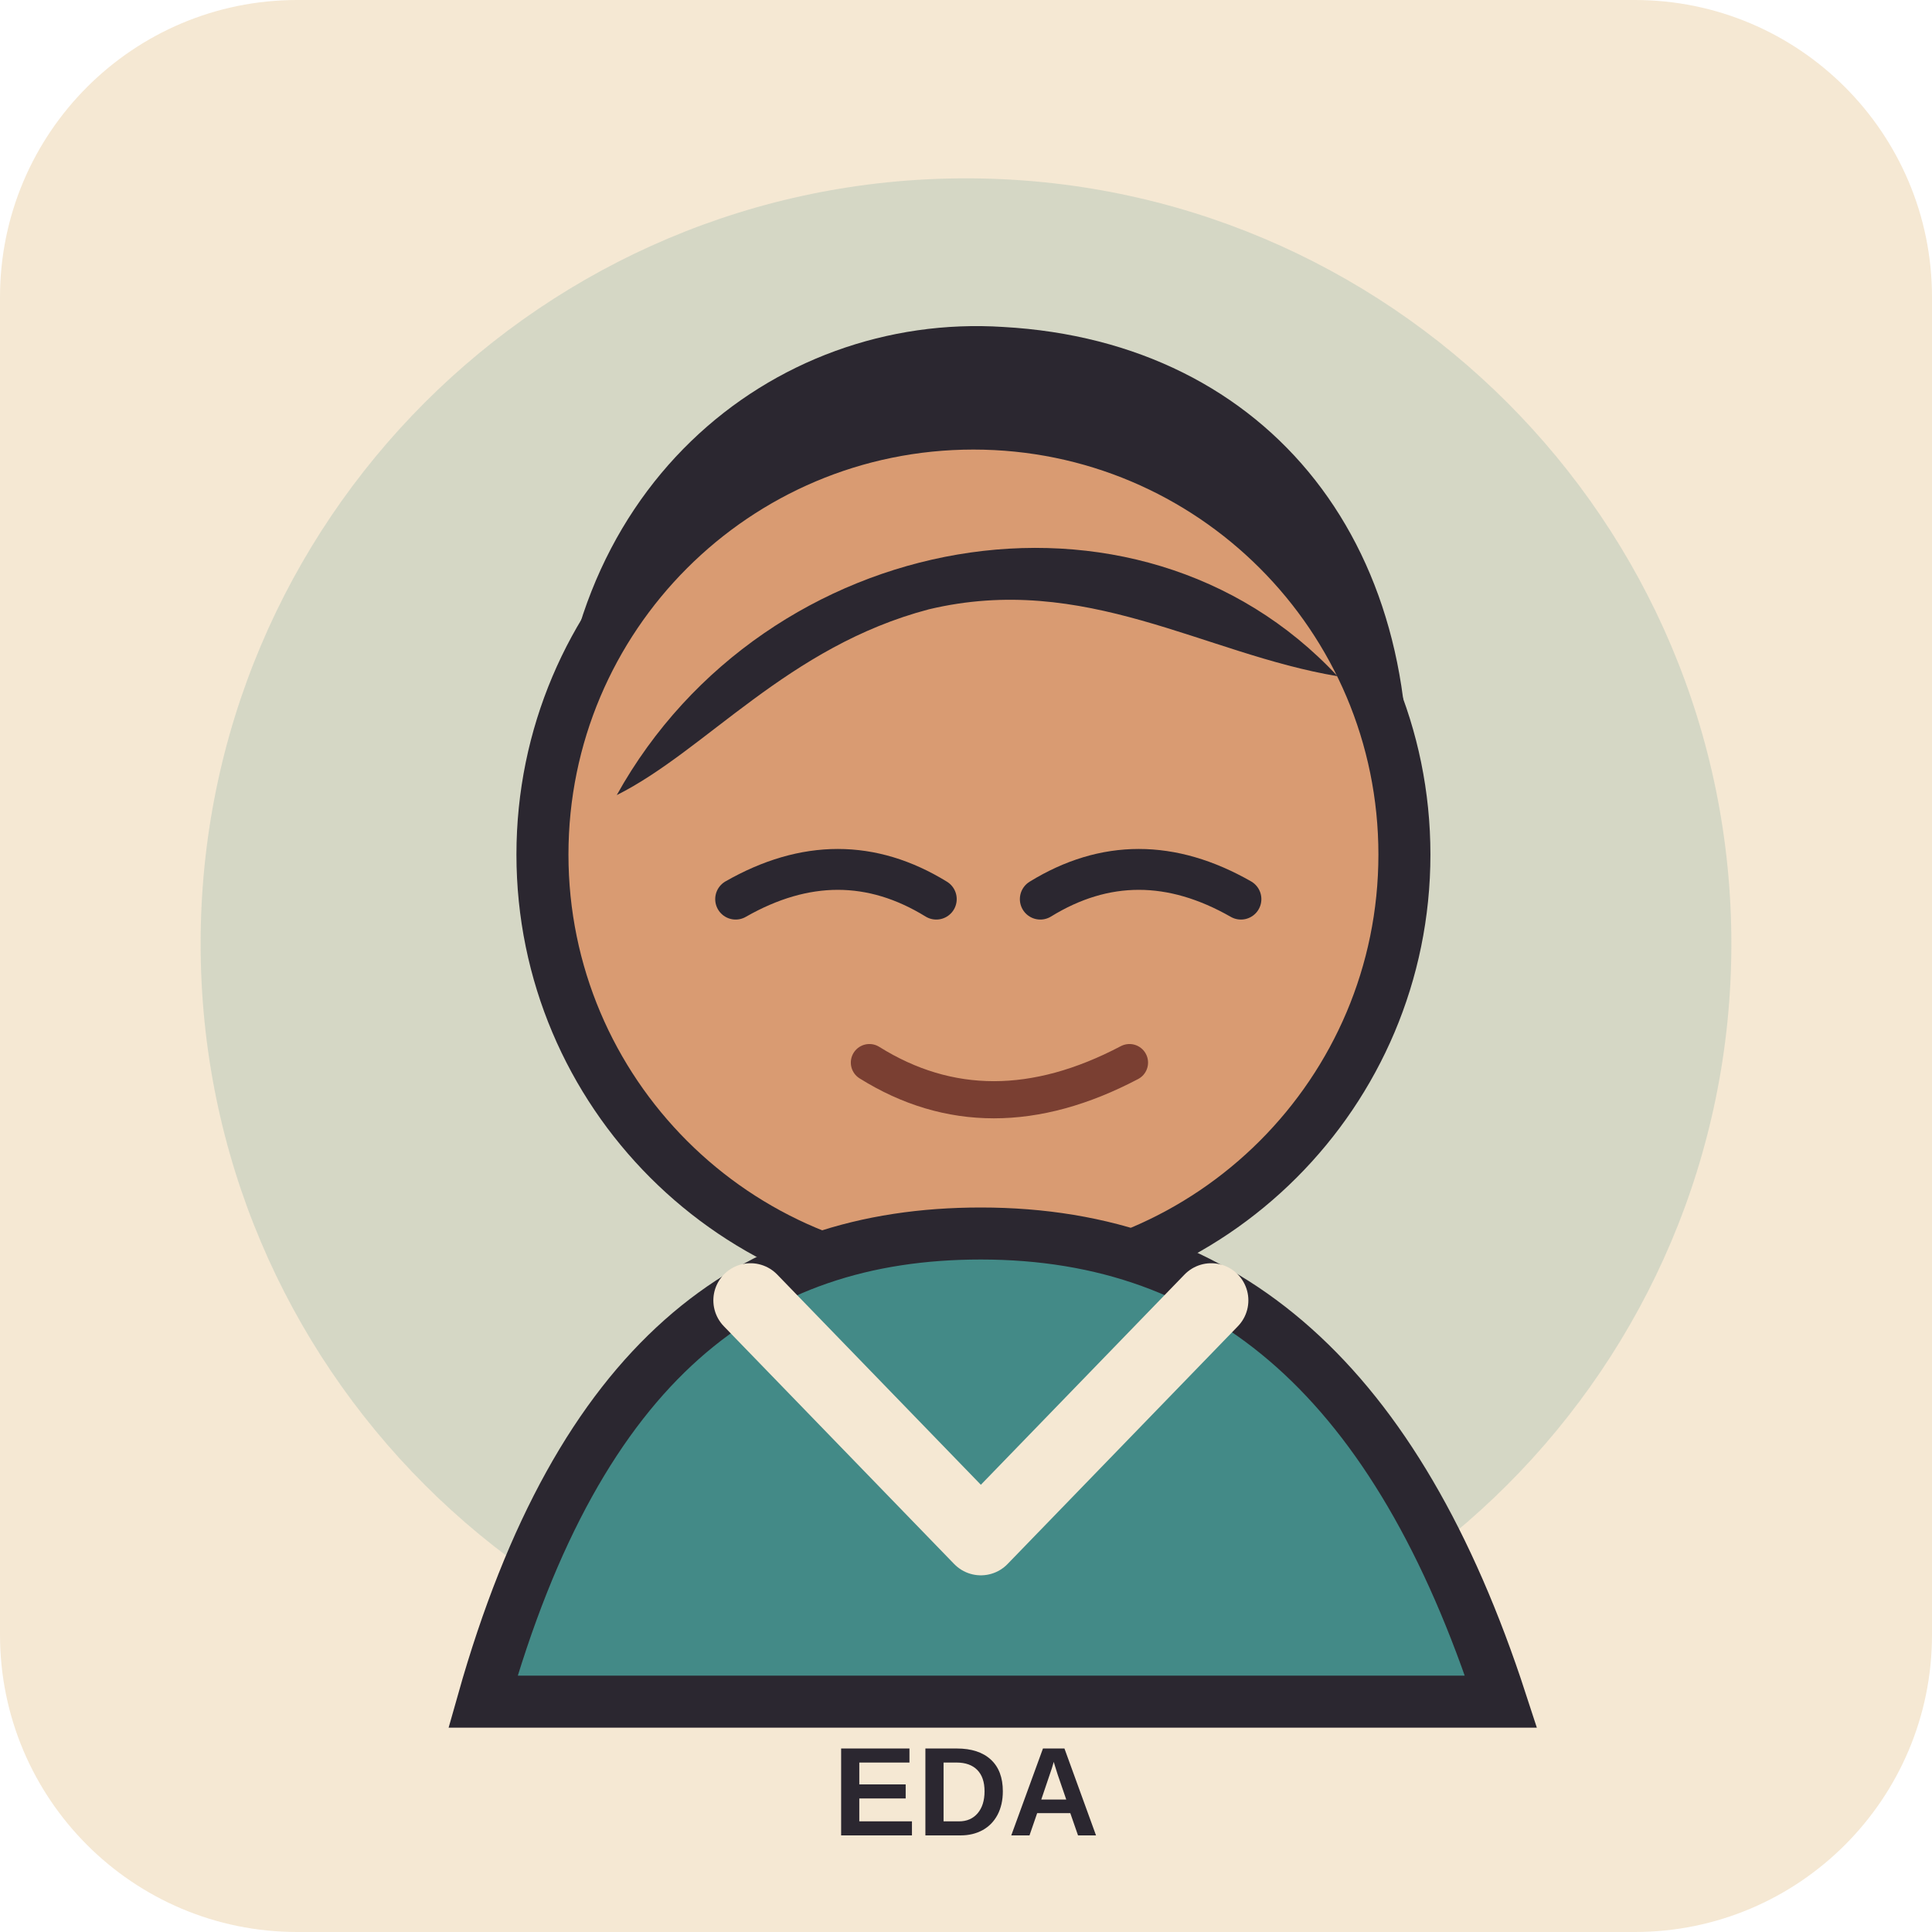
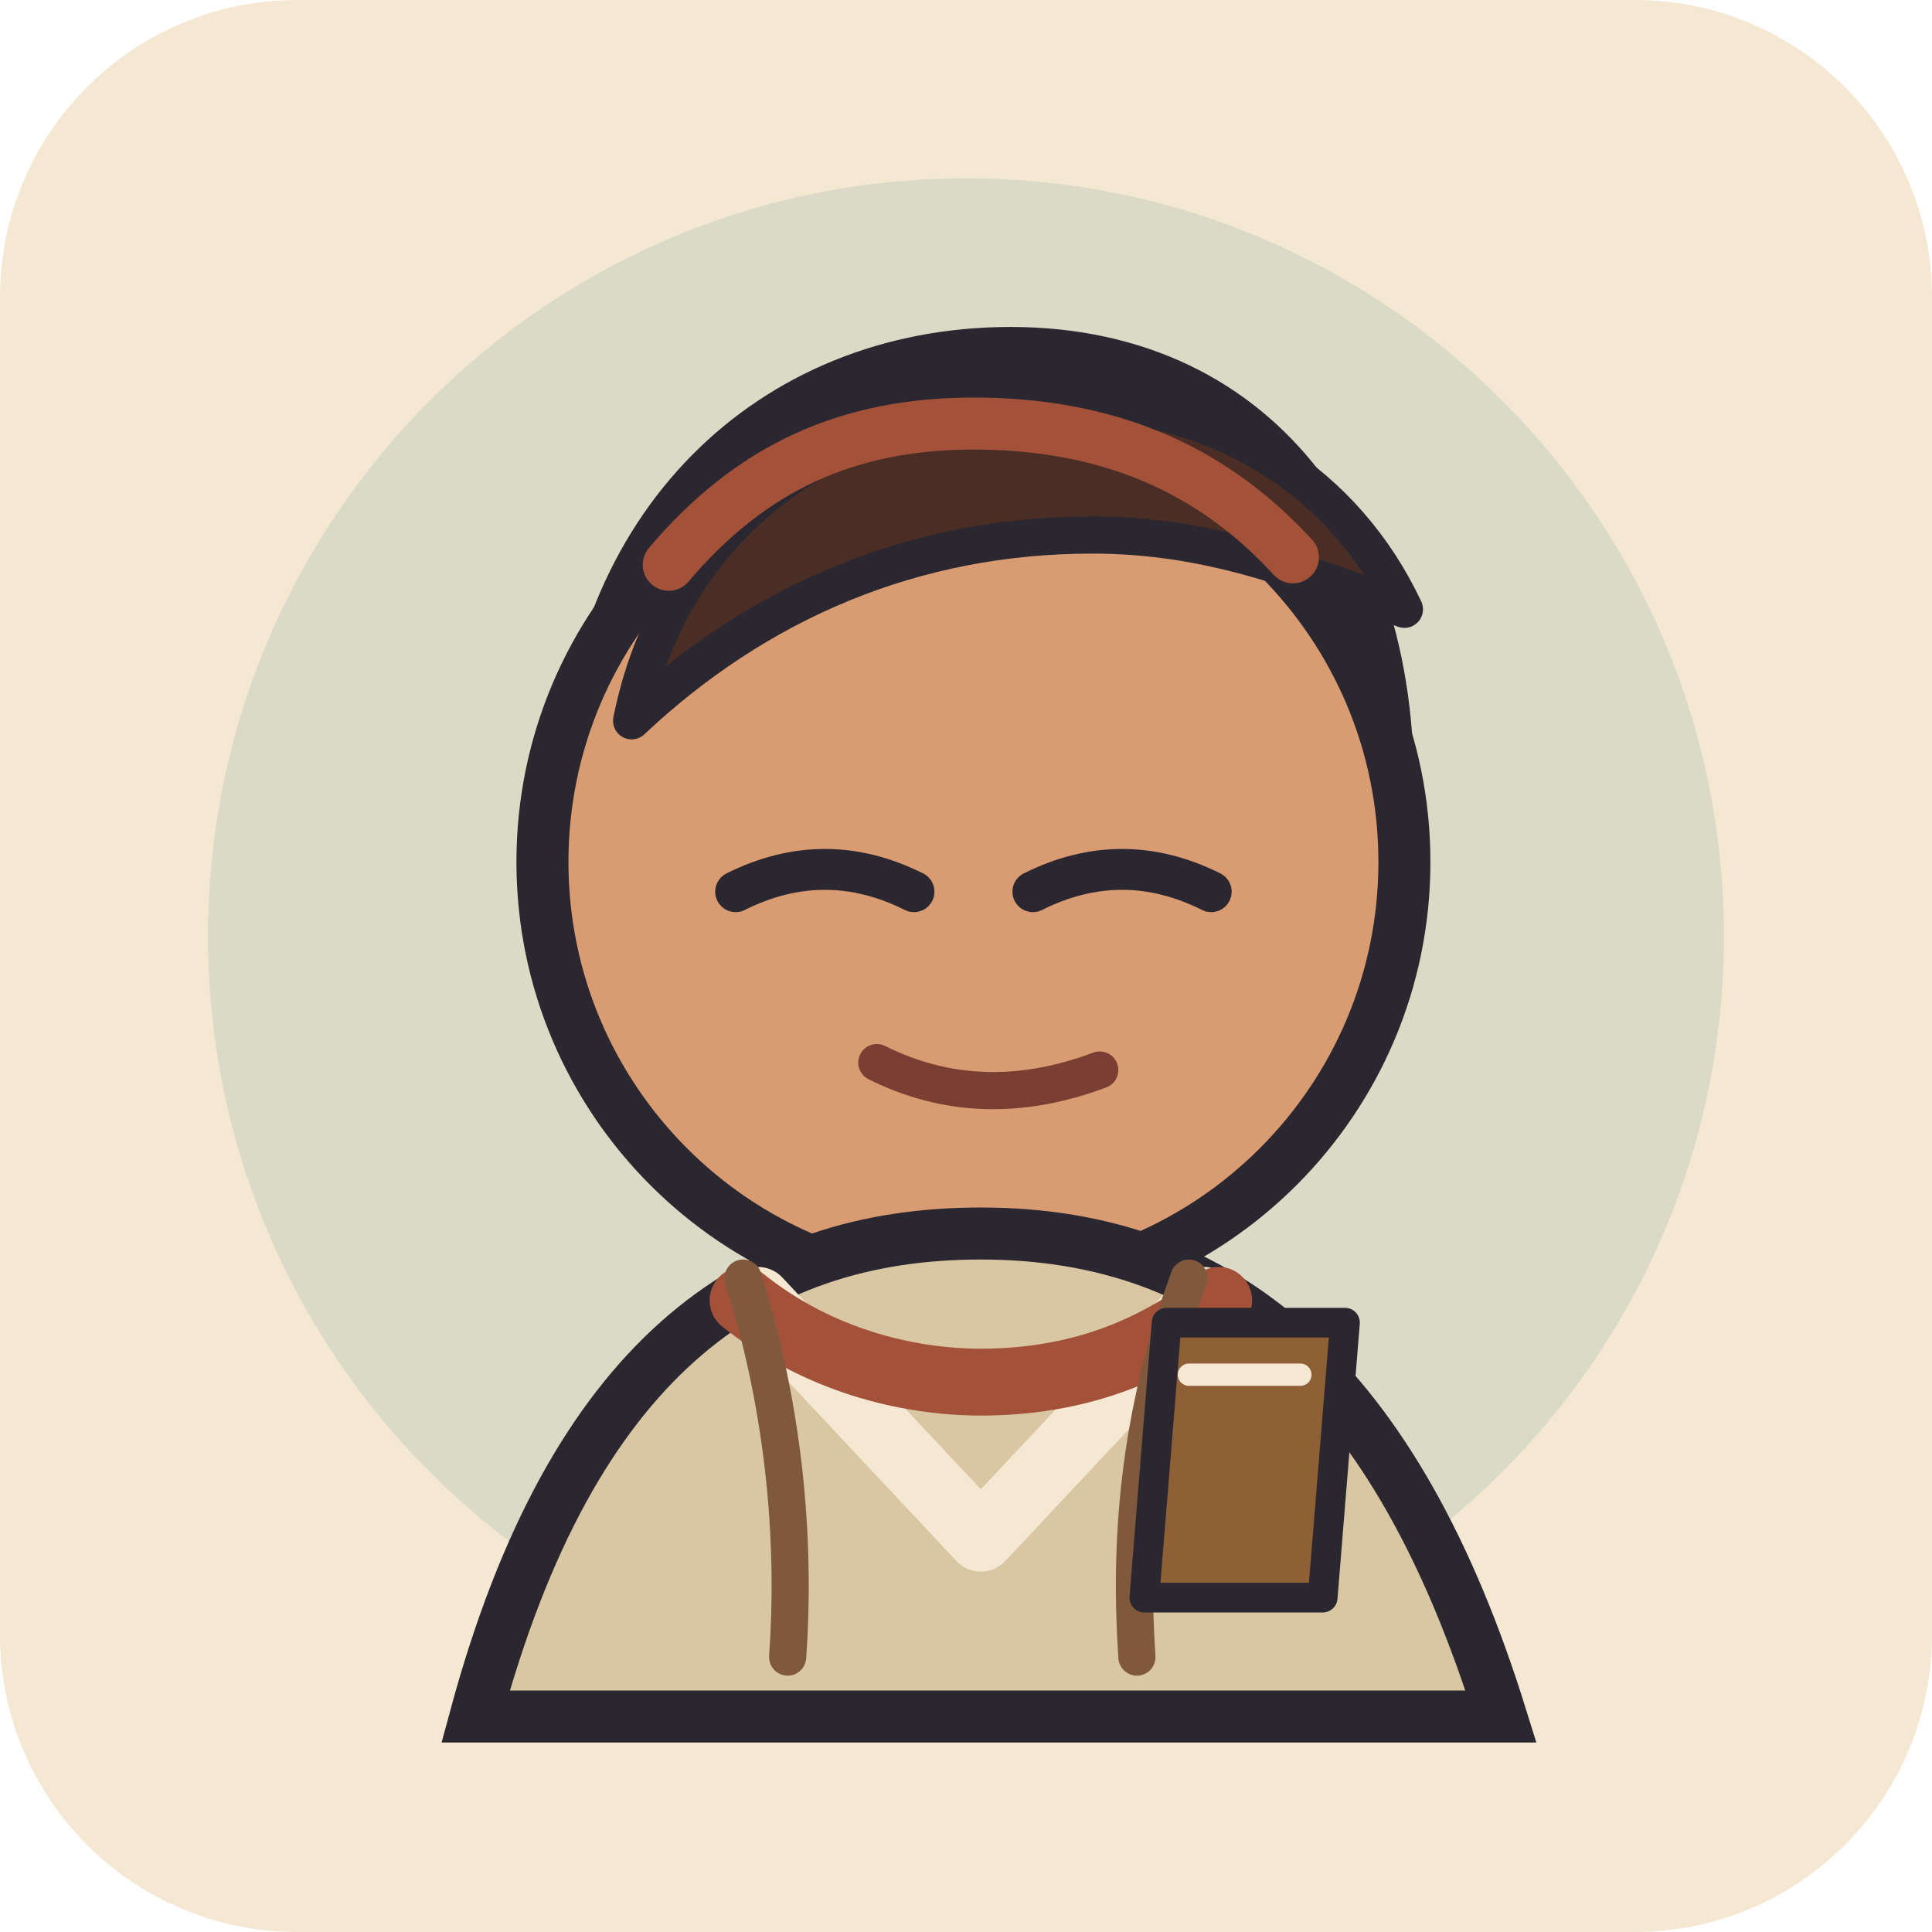
<svg xmlns="http://www.w3.org/2000/svg" width="520" height="520" viewBox="0 0 520 520">
  <rect width="520" height="520" rx="80" fill="#f5e8d3" />
-   <circle cx="260" cy="254" r="206" fill="#438a87" opacity=".18" />
-   <path d="M150 214 C148 132 208 84 270 88 C342 92 386 148 378 226 C370 302 322 350 258 350 C194 350 152 294 150 214Z" fill="#2b2730" />
-   <circle cx="262" cy="230" r="116" fill="#d99b72" stroke="#2b2730" stroke-width="14" />
-   <path d="M166 214 C206 142 306 124 360 182 C324 176 292 154 250 164 C212 174 190 202 166 214Z" fill="#2b2730" />
-   <path d="M198 242 Q226 226 252 242" fill="none" stroke="#2b2730" stroke-width="11" stroke-linecap="round" />
-   <path d="M280 242 Q306 226 334 242" fill="none" stroke="#2b2730" stroke-width="11" stroke-linecap="round" />
-   <path d="M234 286 Q266 306 304 286" fill="none" stroke="#7a3f32" stroke-width="10" stroke-linecap="round" />
-   <path d="M130 458 C156 366 202 332 264 332 C330 332 376 372 404 458Z" fill="#438a87" stroke="#2b2730" stroke-width="14" />
-   <path d="M202 350 L264 414 L326 350" fill="none" stroke="#f5e8d3" stroke-width="20" stroke-linecap="round" stroke-linejoin="round" />
-   <text x="260" y="494" text-anchor="middle" font-family="Arial, sans-serif" font-size="34" font-weight="700" fill="#2b2730">EDA</text>
+   <circle cx="260" cy="252" r="204" fill="#438a87" opacity=".16" />
+   <path d="M150 214 C152 138 204 88 272 88 C344 88 386 146 380 226 C374 302 326 348 260 348 C196 348 148 292 150 214Z" fill="#2b2730" />
+   <circle cx="262" cy="232" r="116" fill="#d99b72" stroke="#2b2730" stroke-width="14" />
+   <path d="M170 194 C182 134 236 104 292 108 C330 110 362 130 378 164 C350 154 326 144 294 144 C246 144 204 162 170 194Z" fill="#4a2d24" stroke="#2b2730" stroke-width="10" stroke-linejoin="round" />
+   <path d="M180 152 C202 126 228 114 262 114 C298 114 326 126 348 150" fill="none" stroke="#a4513a" stroke-width="14" stroke-linecap="round" />
+   <path d="M198 240 Q222 228 246 240" fill="none" stroke="#2b2730" stroke-width="11" stroke-linecap="round" />
+   <path d="M278 240 Q302 228 326 240" fill="none" stroke="#2b2730" stroke-width="11" stroke-linecap="round" />
+   <path d="M236 286 Q264 300 296 288" fill="none" stroke="#7a3f32" stroke-width="10" stroke-linecap="round" />
+   <path d="M128 462 C154 366 202 332 264 332 C330 332 376 372 404 462Z" fill="#d9c6a3" stroke="#2b2730" stroke-width="14" />
+   <path d="M204 350 L264 414 L324 350" fill="none" stroke="#f5e8d3" stroke-width="18" stroke-linecap="round" stroke-linejoin="round" />
+   <path d="M200 350 C220 366 244 372 264 372 C286 372 308 366 328 350" fill="none" stroke="#a4513a" stroke-width="18" stroke-linecap="round" />
+   <path d="M200 344 C212 382 214 418 212 446" fill="none" stroke="#80583b" stroke-width="10" stroke-linecap="round" />
+   <path d="M320 344 C306 382 304 416 306 446" fill="none" stroke="#80583b" stroke-width="10" stroke-linecap="round" />
+   <path d="M314 356 L362 356 L356 430 L308 430Z" fill="#8f5f36" stroke="#2b2730" stroke-width="8" stroke-linejoin="round" />
+   <path d="M320 370 L350 370" stroke="#f5e8d3" stroke-width="6" stroke-linecap="round" />
</svg>
